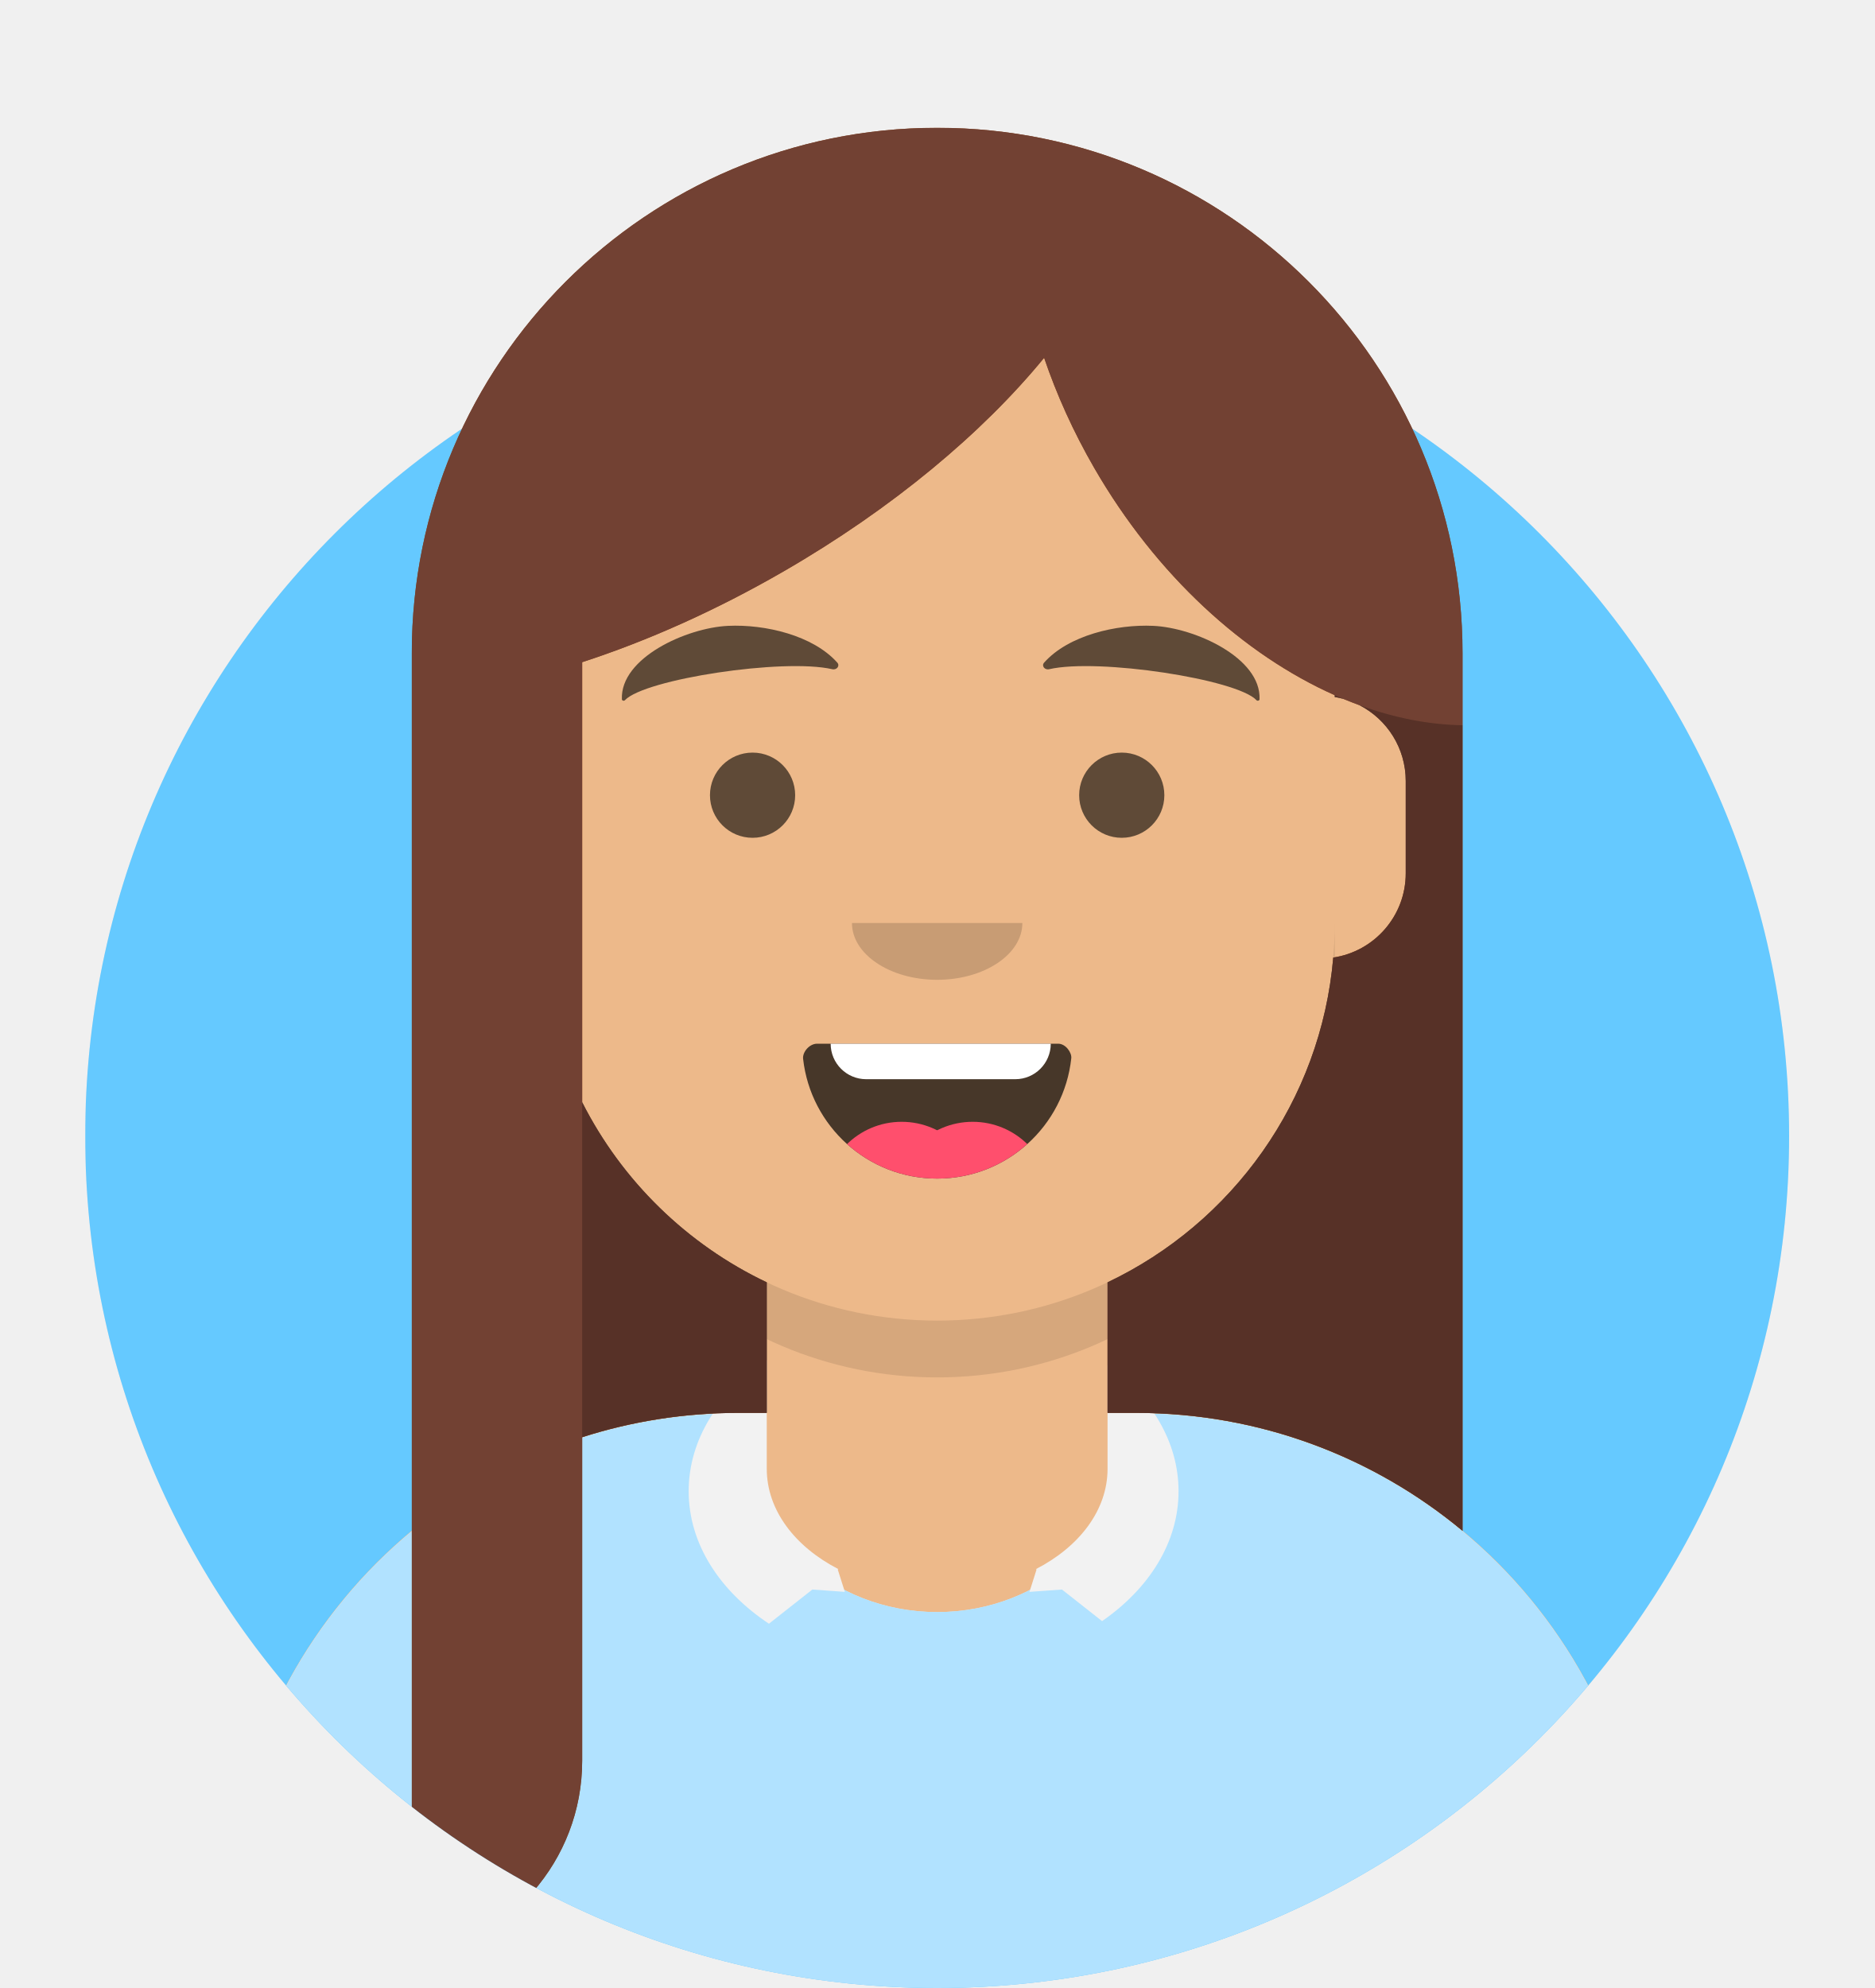
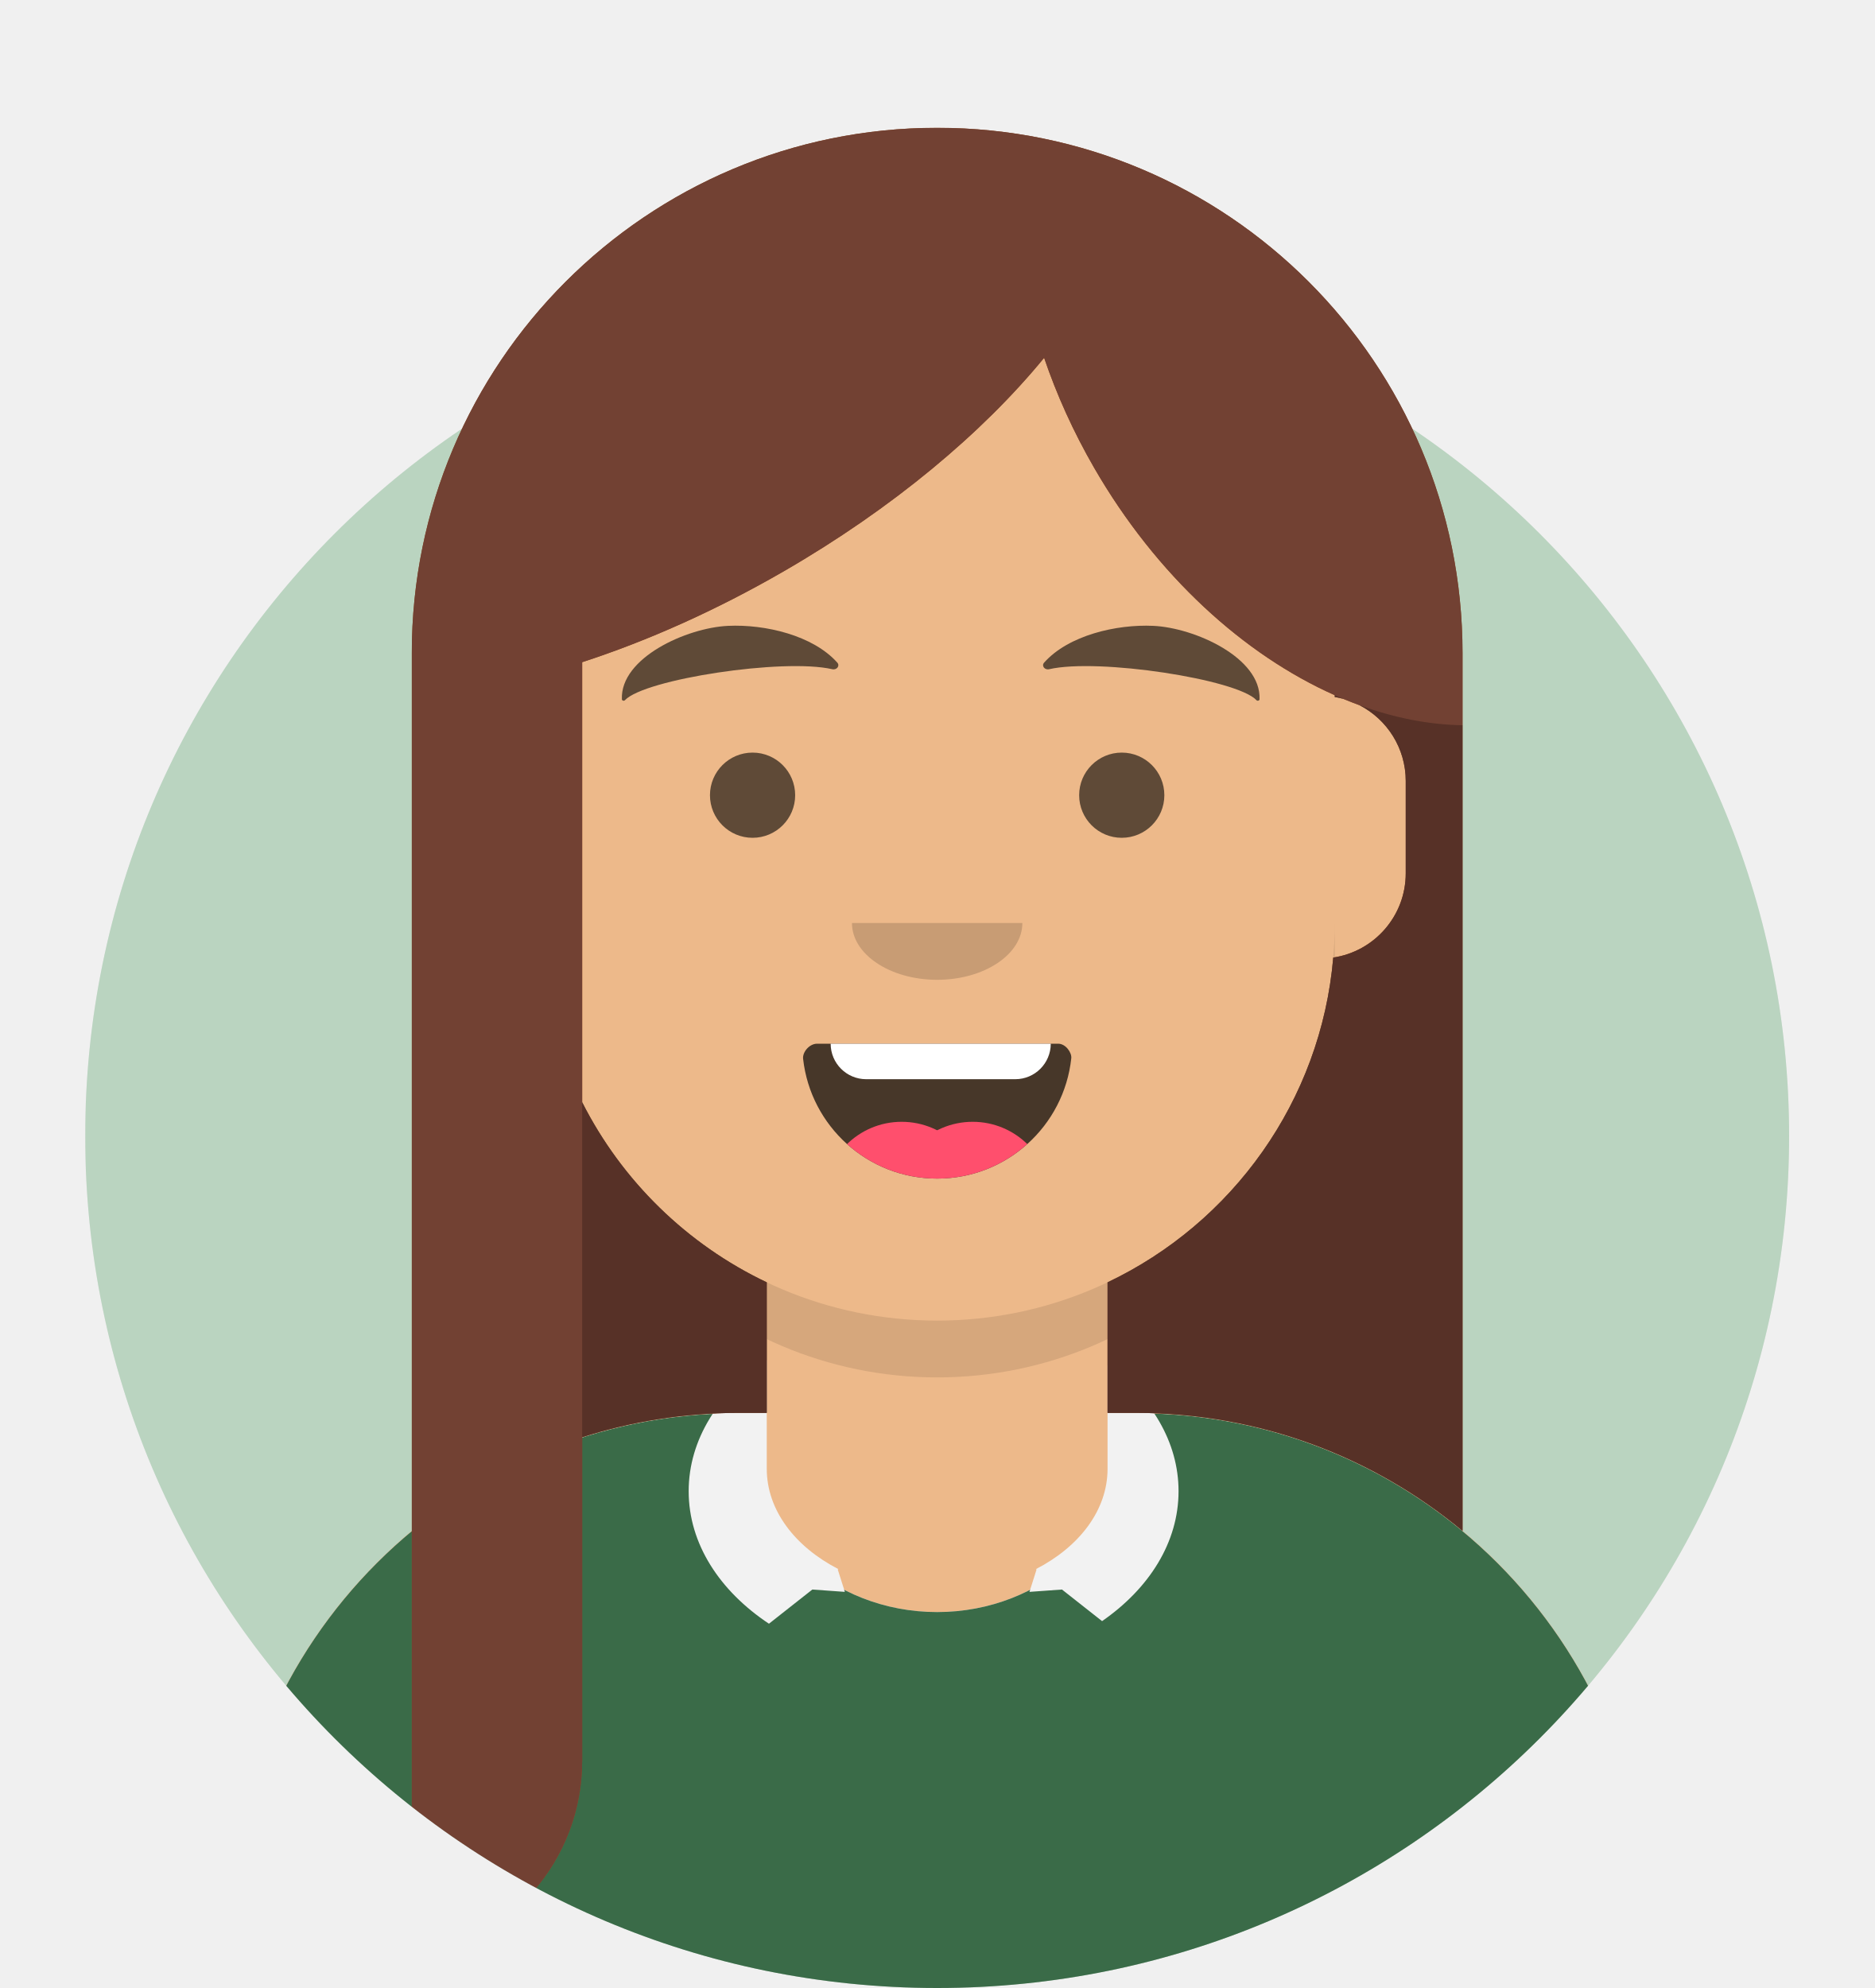
<svg xmlns="http://www.w3.org/2000/svg" xmlns:xlink="http://www.w3.org/1999/xlink" width="264px" height="280px" viewBox="0 0 264 280" version="1.1">
  <defs>
    <circle id="react-path-15" cx="120" cy="120" r="120" />
    <path d="M12,160 C12,226.274 65.726,280 132,280 C198.274,280 252,226.274 252,160 L264,160 L264,-1.42108547e-14 L-3.19744231e-14,-1.42108547e-14 L-3.19744231e-14,160 L12,160 Z" id="react-path-16" />
    <path d="M124,144.611 L124,163 L128,163 L128,163 C167.765,163 200,195.235 200,235 L200,244 L0,244 L0,235 C-4.86974701e-15,195.235 32.235,163 72,163 L72,163 L76,163 L76,144.611 C58.763,136.422 46.372,119.687 44.305,99.881 C38.48,99.058 34,94.052 34,88 L34,74 C34,68.054 38.325,63.118 44,62.166 L44,56 L44,56 C44,25.072 69.072,5.68137151e-15 100,0 L100,0 L100,0 C130.928,-5.68137151e-15 156,25.072 156,56 L156,62.166 C161.675,63.118 166,68.054 166,74 L166,88 C166,94.052 161.52,99.058 155.695,99.881 C153.628,119.687 141.237,136.422 124,144.611 Z" id="react-path-17" />
  </defs>
  <g id="Avataaar" stroke="none" stroke-width="1" fill="none" fill-rule="evenodd">
    <g transform="translate(-825, -1100)" id="Avataaar/Circle">
      <g transform="translate(825, 1100)">
        <g id="Circle" stroke-width="1" fill-rule="evenodd" transform="translate(12, 40)">
          <mask id="react-mask-18" fill="white">
            <use xlink:href="#react-path-15" />
          </mask>
          <use id="Circle-Background" fill="#E6E6E6" xlink:href="#react-path-15" />
-           <g id="Color/Palette/Blue-01" mask="url(#react-mask-18)" fill="#65C9FF">
+           <g id="Color/Palette/Blue-01" mask="url(#react-mask-18)" fill="#BAD4C0">
            <rect id="🖍Color" x="0" y="0" width="240" height="240" />
          </g>
        </g>
        <mask id="react-mask-19" fill="white">
          <use xlink:href="#react-path-16" />
        </mask>
        <g id="Mask" />
        <g id="Avataaar" stroke-width="1" fill-rule="evenodd" mask="url(#react-mask-19)">
          <g id="Body" transform="translate(32, 36)">
            <mask id="react-mask-20" fill="white">
              <use xlink:href="#react-path-17" />
            </mask>
            <use fill="#D0C6AC" xlink:href="#react-path-17" />
            <g id="Skin/👶🏽-03-Brown" mask="url(#react-mask-20)" fill="#EDB98A">
              <g transform="translate(0, 0)" id="Color">
                <rect x="0" y="0" width="264" height="280" />
              </g>
            </g>
            <path d="M156,79 L156,102 C156,132.928 130.928,158 100,158 C69.072,158 44,132.928 44,102 L44,79 L44,94 C44,124.928 69.072,150 100,150 C130.928,150 156,124.928 156,94 L156,79 Z" id="Neck-Shadow" fill-opacity="0.1" fill="#000000" mask="url(#react-mask-20)" />
          </g>
          <g id="Clothing/Collar-+-Sweater" transform="translate(0, 170)">
            <defs>
              <path d="M105.192,29.052 L104,29.052 L104,29.052 C64.235,29.052 32,61.287 32,101.052 L32,110 L232,110 L232,101.052 C232,61.287 199.765,29.052 160,29.052 L160,29.052 L158.808,29.052 C158.935,30.035 159,31.036 159,32.052 C159,45.859 146.912,57.052 132,57.052 C117.088,57.052 105,45.859 105,32.052 C105,31.036 105.065,30.035 105.192,29.052 Z" id="react-path-21" />
            </defs>
            <mask id="react-mask-22" fill="white">
              <use xlink:href="#react-path-21" />
            </mask>
            <use id="Clothes" fill="#E6E6E6" fill-rule="evenodd" xlink:href="#react-path-21" />
-             <g id="Color/Palette/Gray-01" mask="url(#react-mask-22)" fill-rule="evenodd" fill="#B1E2FF">
+             <g id="Color/Palette/Gray-01" mask="url(#react-mask-22)" fill-rule="evenodd" fill="#3A6B48">
              <rect id="🖍Color" x="0" y="0" width="264" height="110" />
            </g>
            <path d="M156,22.279 C162.182,26.835 166,33.106 166,40.028 C166,47.233 161.863,53.733 155.229,58.327 L149.579,53.876 L145,54.208 L146,51.057 L145.922,50.996 C152.022,47.853 156,42.7 156,36.877 L156,22.279 Z M108,21.571 C101.233,26.174 97,32.74 97,40.028 C97,47.426 101.362,54.08 108.308,58.692 L114.421,53.876 L119,54.208 L118,51.057 L118.078,50.996 C111.978,47.853 108,42.7 108,36.877 L108,21.571 Z" id="Collar" fill="#F2F2F2" fill-rule="evenodd" />
          </g>
          <g id="Face" transform="translate(76, 82)" fill="#000000">
            <g id="Mouth/Smile" transform="translate(2, 52)">
              <defs>
                <path d="M35.118,15.128 C36.176,24.62 44.226,32 54,32 C63.804,32 71.874,24.574 72.892,15.04 C72.974,14.273 72.117,13 71.043,13 C56.149,13 44.738,13 37.087,13 C36.007,13 35.012,14.178 35.118,15.128 Z" id="react-path-23" />
              </defs>
              <mask id="react-mask-24" fill="white">
                <use xlink:href="#react-path-23" />
              </mask>
              <use id="Mouth" fill-opacity="0.7" fill="#000000" fill-rule="evenodd" xlink:href="#react-path-23" />
              <rect id="Teeth" fill="#FFFFFF" fill-rule="evenodd" mask="url(#react-mask-24)" x="39" y="2" width="31" height="16" rx="5" />
              <g id="Tongue" stroke-width="1" fill-rule="evenodd" mask="url(#react-mask-24)" fill="#FF4F6D">
                <g transform="translate(38, 24)">
                  <circle cx="11" cy="11" r="11" />
                  <circle cx="21" cy="11" r="11" />
                </g>
              </g>
            </g>
            <g id="Nose/Default" transform="translate(28, 40)" fill-opacity="0.16">
              <path d="M16,8 C16,12.418 21.373,16 28,16 L28,16 C34.627,16 40,12.418 40,8" id="Nose" />
            </g>
            <g id="Eyes/Default-😀" transform="translate(0, 8)" fill-opacity="0.6">
              <circle id="Eye" cx="30" cy="22" r="6" />
              <circle id="Eye" cx="82" cy="22" r="6" />
            </g>
            <g id="Eyebrow/Natural/Default-Natural" fill-opacity="0.6">
              <path d="M26.039,6.21 C20.278,6.983 11.293,12.005 12.044,17.818 C12.069,18.008 12.357,18.067 12.481,17.908 C14.967,14.72 34.193,10.037 41.194,11.015 C41.835,11.104 42.258,10.443 41.821,10.03 C38.077,6.495 31.2,5.512 26.039,6.21" id="Eyebrow" transform="translate(27, 12) rotate(5) translate(-27, -12) " />
              <path d="M85.039,6.21 C79.278,6.983 70.293,12.005 71.044,17.818 C71.069,18.008 71.357,18.067 71.481,17.908 C73.967,14.72 93.193,10.037 100.194,11.015 C100.835,11.104 101.258,10.443 100.821,10.03 C97.077,6.495 90.2,5.512 85.039,6.21" id="Eyebrow" transform="translate(86, 12) scale(-1, 1) rotate(5) translate(-86, -12) " />
            </g>
          </g>
          <g id="Top" stroke-width="1" fill-rule="evenodd">
            <defs>
              <rect id="react-path-27" x="0" y="0" width="264" height="280" />
              <path d="M133.506,81.335 C137.364,83.331 140,87.357 140,92 L140,105 C140,111.019 135.569,116.002 129.791,116.867 C128.048,137.115 115.531,154.283 98,162.611 L98,162.611 L98,181 L102,181 C119.491,181 135.525,187.237 148,197.608 L148,74 C148,53.565 139.717,35.065 126.326,21.674 C112.935,8.283 94.435,-3.55271368e-15 74,0 C33.131,7.10542736e-15 -7.10542736e-15,33.131 0,74 L0,257.716 C13.569,255.776 24,244.106 24,230 L24,184.423 C30.935,182.2 38.327,181 46,181 L50,181 L50,162.611 C38.773,157.277 29.602,148.318 24,137.246 L24,75.266 C33.147,72.291 42.778,68.017 52.342,62.495 C67.745,53.602 80.431,42.941 89.066,32.397 C90.831,37.595 93.175,42.801 96.11,47.885 C104.878,63.071 117.224,74.234 130,79.917 L130,80.166 C130.4,80.233 130.794,80.32 131.18,80.426 C131.955,80.749 132.73,81.052 133.506,81.335 Z" id="react-path-28" />
            </defs>
            <mask id="react-mask-25" fill="white">
              <use xlink:href="#react-path-27" />
            </mask>
            <g id="Mask" />
            <g id="Top/Long-Hair/Straight" mask="url(#react-mask-25)">
              <g transform="translate(-1, 0)">
                <g id="Hair" stroke-width="1" fill="none" fill-rule="evenodd" transform="translate(59, 18)">
                  <mask id="react-mask-26" fill="white">
                    <use xlink:href="#react-path-28" />
                  </mask>
                  <use id="Mask-Hair" fill="#944F23" xlink:href="#react-path-28" />
                  <g id="Skin/👶🏽-03-Brown" mask="url(#react-mask-26)" fill="#724133">
                    <g transform="translate(0, 0) " id="Color">
                      <rect x="0" y="0" width="264" height="280" />
                    </g>
                  </g>
                </g>
                <path d="M192.506,99.335 C197.375,101.108 202.263,102.072 207,102.148 L207,102.148 L207,92 C207,71.565 198.717,53.065 185.326,39.674 C198.717,53.065 207,71.565 207,92 L207,215.608 C194.525,205.237 178.491,199 161,199 L157,199 L157,180.611 L157,180.611 C174.531,172.283 187.048,155.115 188.791,134.867 C194.569,134.002 199,129.019 199,123 L199,110 C199,105.357 196.364,101.331 192.506,99.335 Z M190.18,98.426 C189.794,98.32 189.4,98.233 189,98.166 L189,97.917 C189.393,98.092 189.786,98.261 190.18,98.426 Z M83,155.246 C88.602,166.318 97.773,175.277 109,180.611 L109,199 L105,199 C97.327,199 89.935,200.2 83,202.423 L83,155.246 Z" id="Shadow" fill-opacity="0.24" fill="#000000" fill-rule="evenodd" />
              </g>
            </g>
          </g>
        </g>
      </g>
    </g>
  </g>
</svg>
